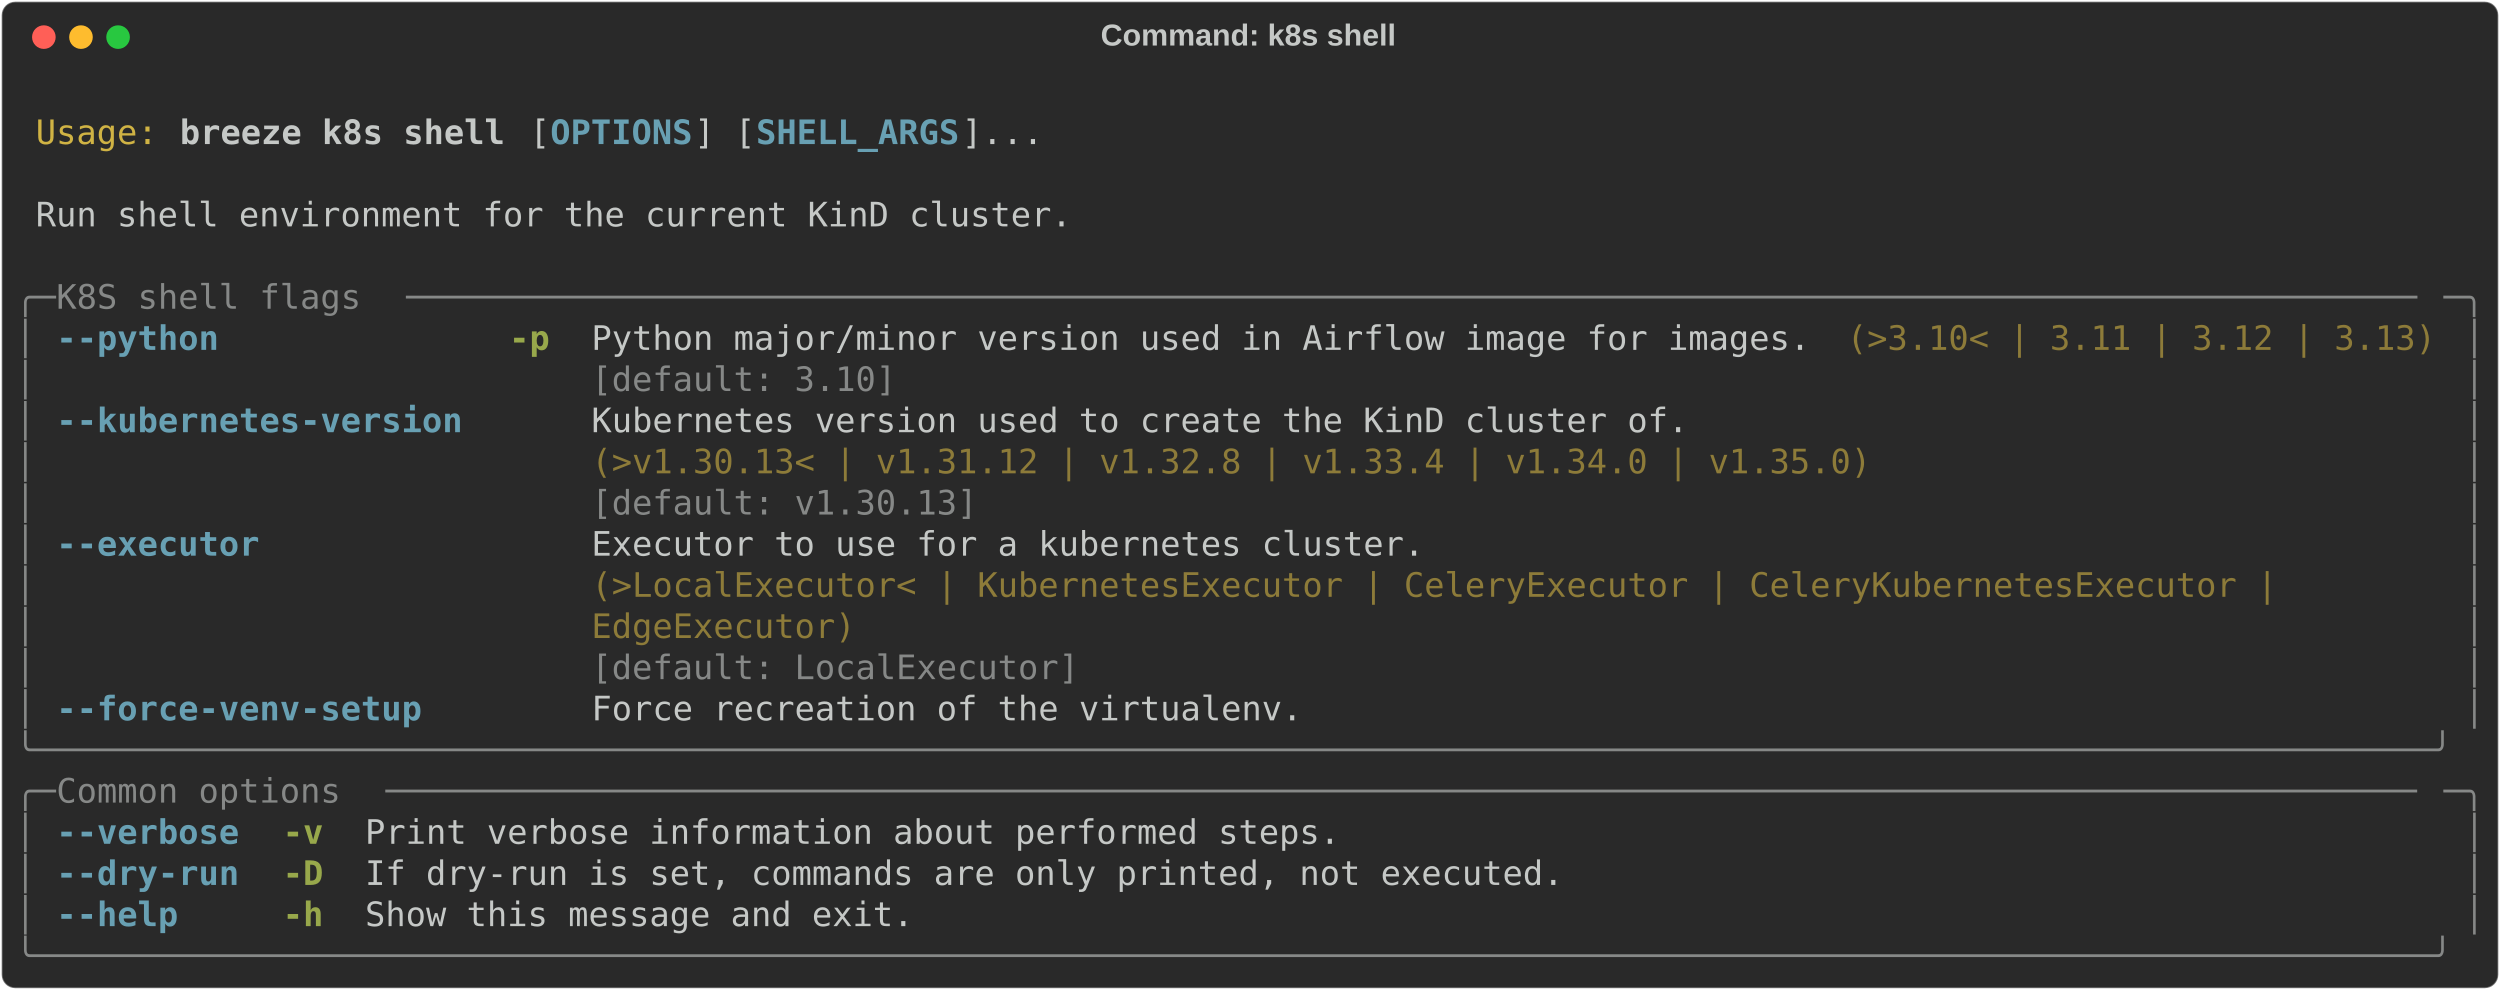
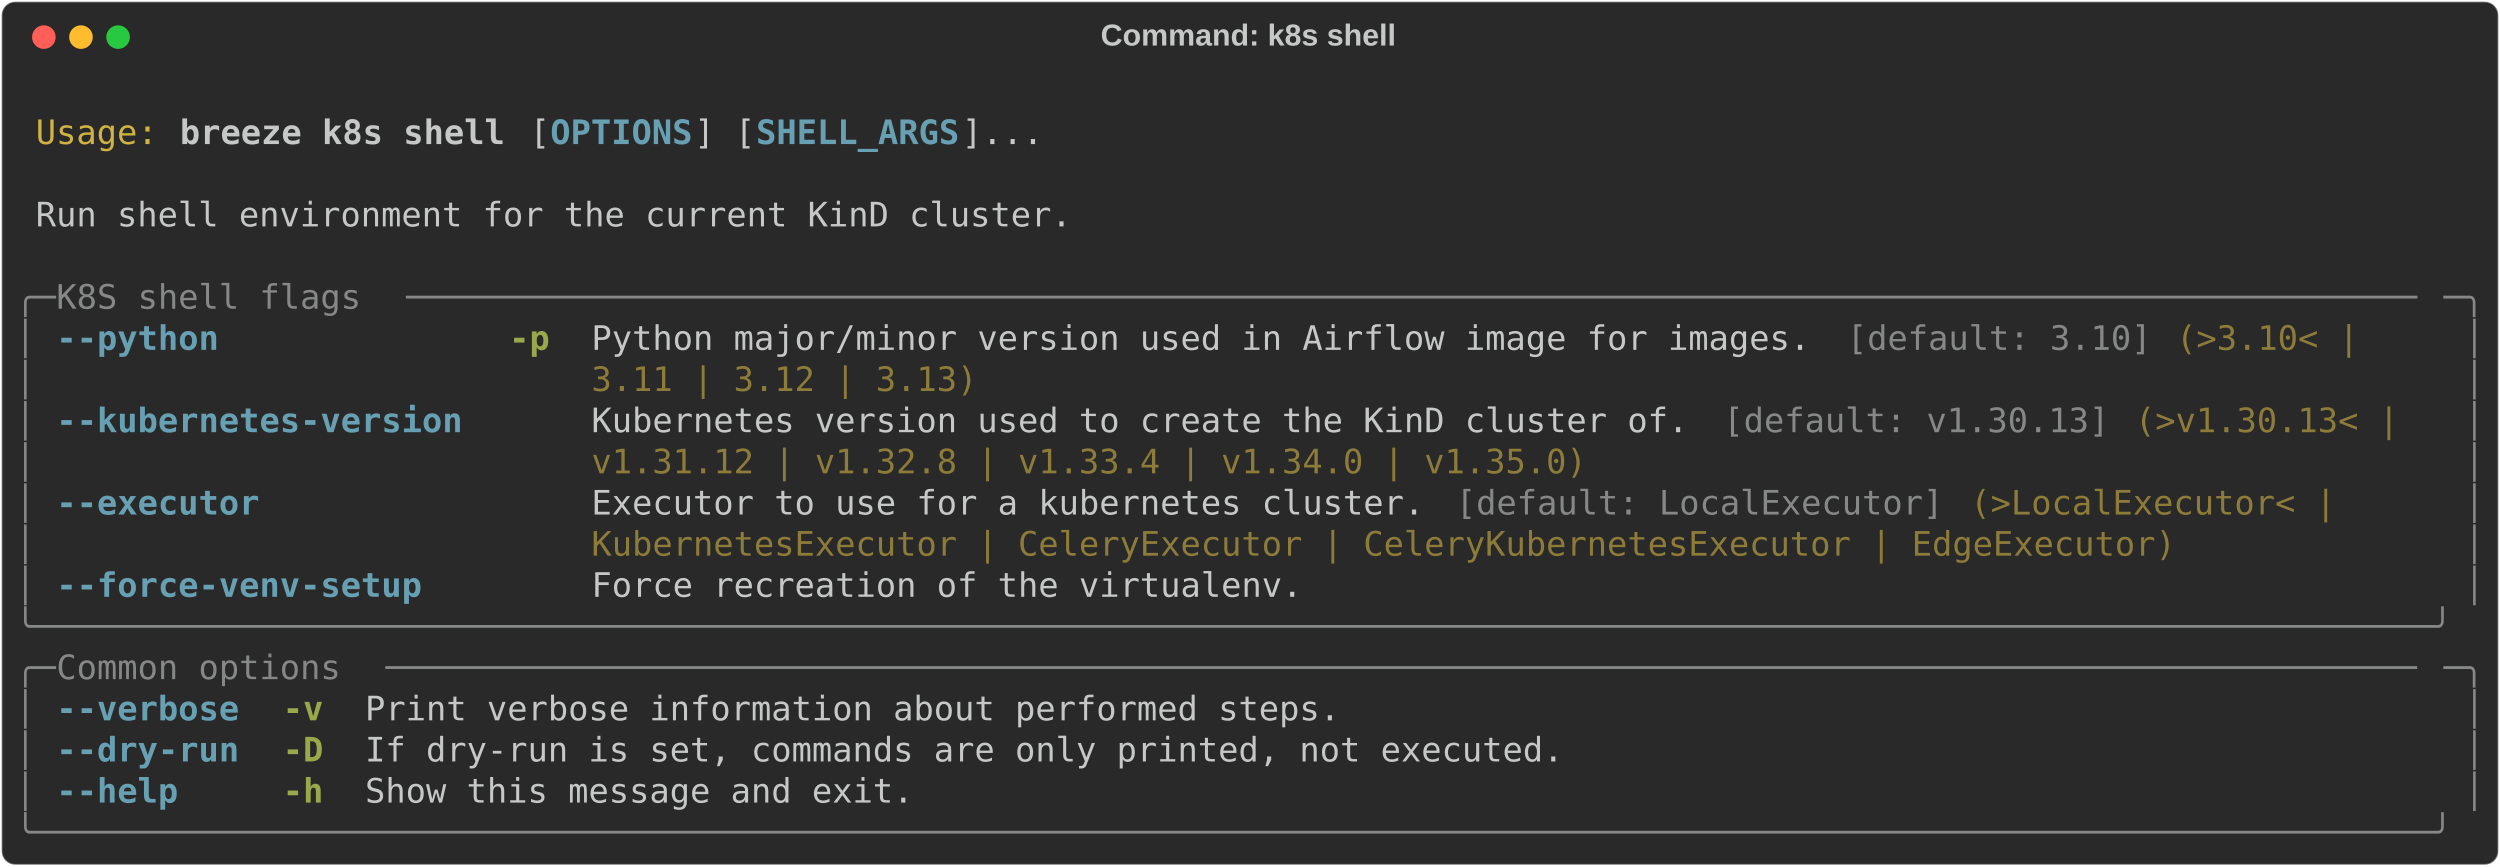
- <svg xmlns="http://www.w3.org/2000/svg" class="rich-terminal" viewBox="0 0 1482 586.8">
+ <svg xmlns="http://www.w3.org/2000/svg" class="rich-terminal" viewBox="0 0 1482 513.6">
  <style>

    @font-face {
        font-family: "Fira Code";
        src: local("FiraCode-Regular"),
                url("https://cdnjs.cloudflare.com/ajax/libs/firacode/6.2.0/woff2/FiraCode-Regular.woff2") format("woff2"),
                url("https://cdnjs.cloudflare.com/ajax/libs/firacode/6.2.0/woff/FiraCode-Regular.woff") format("woff");
        font-style: normal;
        font-weight: 400;
    }
    @font-face {
        font-family: "Fira Code";
        src: local("FiraCode-Bold"),
                url("https://cdnjs.cloudflare.com/ajax/libs/firacode/6.2.0/woff2/FiraCode-Bold.woff2") format("woff2"),
                url("https://cdnjs.cloudflare.com/ajax/libs/firacode/6.2.0/woff/FiraCode-Bold.woff") format("woff");
        font-style: bold;
        font-weight: 700;
    }

    .breeze-k8s-shell-matrix {
        font-family: Fira Code, monospace;
        font-size: 20px;
        line-height: 24.4px;
        font-variant-east-asian: full-width;
    }

    .breeze-k8s-shell-title {
        font-size: 18px;
        font-weight: bold;
        font-family: arial;
    }

    .breeze-k8s-shell-r1 { fill: #c5c8c6 }
.breeze-k8s-shell-r2 { fill: #d0b344 }
.breeze-k8s-shell-r3 { fill: #c5c8c6;font-weight: bold }
.breeze-k8s-shell-r4 { fill: #68a0b3;font-weight: bold }
.breeze-k8s-shell-r5 { fill: #868887 }
.breeze-k8s-shell-r6 { fill: #98a84b;font-weight: bold }
.breeze-k8s-shell-r7 { fill: #8d7b39 }
    </style>
  <defs>
    <clipPath id="breeze-k8s-shell-clip-terminal">
-       <rect x="0" y="0" width="1463.0" height="535.8" />
+       <rect x="0" y="0" width="1463.0" height="462.6" />
    </clipPath>
    <clipPath id="breeze-k8s-shell-line-0">
      <rect x="0" y="1.5" width="1464" height="24.65" />
    </clipPath>
    <clipPath id="breeze-k8s-shell-line-1">
      <rect x="0" y="25.9" width="1464" height="24.65" />
    </clipPath>
    <clipPath id="breeze-k8s-shell-line-2">
      <rect x="0" y="50.3" width="1464" height="24.65" />
    </clipPath>
    <clipPath id="breeze-k8s-shell-line-3">
      <rect x="0" y="74.7" width="1464" height="24.65" />
    </clipPath>
    <clipPath id="breeze-k8s-shell-line-4">
      <rect x="0" y="99.1" width="1464" height="24.65" />
    </clipPath>
    <clipPath id="breeze-k8s-shell-line-5">
      <rect x="0" y="123.5" width="1464" height="24.65" />
    </clipPath>
    <clipPath id="breeze-k8s-shell-line-6">
      <rect x="0" y="147.9" width="1464" height="24.65" />
    </clipPath>
    <clipPath id="breeze-k8s-shell-line-7">
      <rect x="0" y="172.3" width="1464" height="24.65" />
    </clipPath>
    <clipPath id="breeze-k8s-shell-line-8">
      <rect x="0" y="196.7" width="1464" height="24.65" />
    </clipPath>
    <clipPath id="breeze-k8s-shell-line-9">
      <rect x="0" y="221.1" width="1464" height="24.65" />
    </clipPath>
    <clipPath id="breeze-k8s-shell-line-10">
      <rect x="0" y="245.5" width="1464" height="24.65" />
    </clipPath>
    <clipPath id="breeze-k8s-shell-line-11">
      <rect x="0" y="269.9" width="1464" height="24.65" />
    </clipPath>
    <clipPath id="breeze-k8s-shell-line-12">
      <rect x="0" y="294.3" width="1464" height="24.65" />
    </clipPath>
    <clipPath id="breeze-k8s-shell-line-13">
      <rect x="0" y="318.7" width="1464" height="24.65" />
    </clipPath>
    <clipPath id="breeze-k8s-shell-line-14">
      <rect x="0" y="343.1" width="1464" height="24.65" />
    </clipPath>
    <clipPath id="breeze-k8s-shell-line-15">
      <rect x="0" y="367.5" width="1464" height="24.65" />
    </clipPath>
    <clipPath id="breeze-k8s-shell-line-16">
      <rect x="0" y="391.9" width="1464" height="24.65" />
    </clipPath>
    <clipPath id="breeze-k8s-shell-line-17">
      <rect x="0" y="416.3" width="1464" height="24.65" />
    </clipPath>
-     <clipPath id="breeze-k8s-shell-line-18">
-       <rect x="0" y="440.7" width="1464" height="24.65" />
-     </clipPath>
-     <clipPath id="breeze-k8s-shell-line-19">
-       <rect x="0" y="465.1" width="1464" height="24.65" />
-     </clipPath>
-     <clipPath id="breeze-k8s-shell-line-20">
-       <rect x="0" y="489.5" width="1464" height="24.65" />
-     </clipPath>
  </defs>
-   <rect fill="#292929" stroke="rgba(255,255,255,0.35)" stroke-width="1" x="1" y="1" width="1480" height="584.8" rx="8" />
+   <rect fill="#292929" stroke="rgba(255,255,255,0.35)" stroke-width="1" x="1" y="1" width="1480" height="511.6" rx="8" />
  <text class="breeze-k8s-shell-title" fill="#c5c8c6" text-anchor="middle" x="740" y="27">Command: k8s shell</text>
  <g transform="translate(26,22)">
    <circle cx="0" cy="0" r="7" fill="#ff5f57" />
    <circle cx="22" cy="0" r="7" fill="#febc2e" />
    <circle cx="44" cy="0" r="7" fill="#28c840" />
  </g>
  <g transform="translate(9, 41)" clip-path="url(#breeze-k8s-shell-clip-terminal)">
    <g class="breeze-k8s-shell-matrix">
      <text class="breeze-k8s-shell-r1" x="1464" y="20" textLength="12.2" clip-path="url(#breeze-k8s-shell-line-0)">
</text>
      <text class="breeze-k8s-shell-r2" x="12.2" y="44.4" textLength="73.2" clip-path="url(#breeze-k8s-shell-line-1)">Usage:</text>
      <text class="breeze-k8s-shell-r3" x="97.6" y="44.4" textLength="195.2" clip-path="url(#breeze-k8s-shell-line-1)">breeze k8s shell</text>
      <text class="breeze-k8s-shell-r1" x="305" y="44.4" textLength="12.2" clip-path="url(#breeze-k8s-shell-line-1)">[</text>
      <text class="breeze-k8s-shell-r4" x="317.2" y="44.4" textLength="85.4" clip-path="url(#breeze-k8s-shell-line-1)">OPTIONS</text>
      <text class="breeze-k8s-shell-r1" x="402.6" y="44.4" textLength="36.6" clip-path="url(#breeze-k8s-shell-line-1)">] [</text>
      <text class="breeze-k8s-shell-r4" x="439.2" y="44.4" textLength="122" clip-path="url(#breeze-k8s-shell-line-1)">SHELL_ARGS</text>
      <text class="breeze-k8s-shell-r1" x="561.2" y="44.4" textLength="48.8" clip-path="url(#breeze-k8s-shell-line-1)">]...</text>
      <text class="breeze-k8s-shell-r1" x="1464" y="44.4" textLength="12.2" clip-path="url(#breeze-k8s-shell-line-1)">
</text>
      <text class="breeze-k8s-shell-r1" x="1464" y="68.8" textLength="12.2" clip-path="url(#breeze-k8s-shell-line-2)">
</text>
      <text class="breeze-k8s-shell-r1" x="12.2" y="93.2" textLength="622.2" clip-path="url(#breeze-k8s-shell-line-3)">Run shell environment for the current KinD cluster.</text>
      <text class="breeze-k8s-shell-r1" x="1464" y="93.2" textLength="12.2" clip-path="url(#breeze-k8s-shell-line-3)">
</text>
      <text class="breeze-k8s-shell-r1" x="1464" y="117.6" textLength="12.2" clip-path="url(#breeze-k8s-shell-line-4)">
</text>
      <text class="breeze-k8s-shell-r5" x="0" y="142" textLength="24.4" clip-path="url(#breeze-k8s-shell-line-5)">╭─</text>
      <text class="breeze-k8s-shell-r5" x="24.4" y="142" textLength="207.4" clip-path="url(#breeze-k8s-shell-line-5)"> K8S shell flags </text>
      <text class="breeze-k8s-shell-r5" x="231.8" y="142" textLength="1207.8" clip-path="url(#breeze-k8s-shell-line-5)">───────────────────────────────────────────────────────────────────────────────────────────────────</text>
      <text class="breeze-k8s-shell-r5" x="1439.6" y="142" textLength="24.4" clip-path="url(#breeze-k8s-shell-line-5)">─╮</text>
      <text class="breeze-k8s-shell-r1" x="1464" y="142" textLength="12.2" clip-path="url(#breeze-k8s-shell-line-5)">
</text>
      <text class="breeze-k8s-shell-r5" x="0" y="166.4" textLength="12.2" clip-path="url(#breeze-k8s-shell-line-6)">│</text>
-       <text class="breeze-k8s-shell-r4" x="24.4" y="166.4" textLength="97.6" clip-path="url(#breeze-k8s-shell-line-6)">--python</text>
+       <text class="breeze-k8s-shell-r4" x="24.4" y="166.4" textLength="244" clip-path="url(#breeze-k8s-shell-line-6)">--python            </text>
      <text class="breeze-k8s-shell-r6" x="292.8" y="166.4" textLength="24.4" clip-path="url(#breeze-k8s-shell-line-6)">-p</text>
-       <text class="breeze-k8s-shell-r1" x="341.6" y="166.4" textLength="732" clip-path="url(#breeze-k8s-shell-line-6)">Python major/minor version used in Airflow image for images.</text>
-       <text class="breeze-k8s-shell-r7" x="1085.8" y="166.4" textLength="353.8" clip-path="url(#breeze-k8s-shell-line-6)">(&gt;3.10&lt; | 3.11 | 3.12 | 3.13)</text>
+       <text class="breeze-k8s-shell-r1" x="341.6" y="166.4" textLength="744.2" clip-path="url(#breeze-k8s-shell-line-6)">Python major/minor version used in Airflow image for images. </text>
+       <text class="breeze-k8s-shell-r5" x="1085.8" y="166.4" textLength="183" clip-path="url(#breeze-k8s-shell-line-6)">[default: 3.10]</text>
+       <text class="breeze-k8s-shell-r7" x="1281" y="166.4" textLength="122" clip-path="url(#breeze-k8s-shell-line-6)">(&gt;3.10&lt; | </text>
      <text class="breeze-k8s-shell-r5" x="1451.8" y="166.4" textLength="12.2" clip-path="url(#breeze-k8s-shell-line-6)">│</text>
      <text class="breeze-k8s-shell-r1" x="1464" y="166.4" textLength="12.2" clip-path="url(#breeze-k8s-shell-line-6)">
</text>
      <text class="breeze-k8s-shell-r5" x="0" y="190.8" textLength="12.2" clip-path="url(#breeze-k8s-shell-line-7)">│</text>
-       <text class="breeze-k8s-shell-r5" x="341.6" y="190.8" textLength="732" clip-path="url(#breeze-k8s-shell-line-7)">[default: 3.10]                                             </text>
+       <text class="breeze-k8s-shell-r7" x="341.6" y="190.8" textLength="231.8" clip-path="url(#breeze-k8s-shell-line-7)">3.11 | 3.12 | 3.13)</text>
      <text class="breeze-k8s-shell-r5" x="1451.8" y="190.8" textLength="12.2" clip-path="url(#breeze-k8s-shell-line-7)">│</text>
      <text class="breeze-k8s-shell-r1" x="1464" y="190.8" textLength="12.2" clip-path="url(#breeze-k8s-shell-line-7)">
</text>
      <text class="breeze-k8s-shell-r5" x="0" y="215.2" textLength="12.2" clip-path="url(#breeze-k8s-shell-line-8)">│</text>
      <text class="breeze-k8s-shell-r4" x="24.4" y="215.2" textLength="244" clip-path="url(#breeze-k8s-shell-line-8)">--kubernetes-version</text>
-       <text class="breeze-k8s-shell-r1" x="341.6" y="215.2" textLength="768.6" clip-path="url(#breeze-k8s-shell-line-8)">Kubernetes version used to create the KinD cluster of.         </text>
+       <text class="breeze-k8s-shell-r1" x="341.6" y="215.2" textLength="671" clip-path="url(#breeze-k8s-shell-line-8)">Kubernetes version used to create the KinD cluster of. </text>
+       <text class="breeze-k8s-shell-r5" x="1012.6" y="215.2" textLength="231.8" clip-path="url(#breeze-k8s-shell-line-8)">[default: v1.30.13]</text>
+       <text class="breeze-k8s-shell-r7" x="1256.6" y="215.2" textLength="170.8" clip-path="url(#breeze-k8s-shell-line-8)">(&gt;v1.30.13&lt; | </text>
      <text class="breeze-k8s-shell-r5" x="1451.8" y="215.2" textLength="12.2" clip-path="url(#breeze-k8s-shell-line-8)">│</text>
      <text class="breeze-k8s-shell-r1" x="1464" y="215.2" textLength="12.2" clip-path="url(#breeze-k8s-shell-line-8)">
</text>
      <text class="breeze-k8s-shell-r5" x="0" y="239.6" textLength="12.2" clip-path="url(#breeze-k8s-shell-line-9)">│</text>
-       <text class="breeze-k8s-shell-r7" x="341.6" y="239.6" textLength="768.6" clip-path="url(#breeze-k8s-shell-line-9)">(&gt;v1.30.13&lt; | v1.31.12 | v1.32.8 | v1.33.4 | v1.34.0 | v1.35.0)</text>
+       <text class="breeze-k8s-shell-r7" x="341.6" y="239.6" textLength="597.8" clip-path="url(#breeze-k8s-shell-line-9)">v1.31.12 | v1.32.8 | v1.33.4 | v1.34.0 | v1.35.0)</text>
      <text class="breeze-k8s-shell-r5" x="1451.8" y="239.6" textLength="12.2" clip-path="url(#breeze-k8s-shell-line-9)">│</text>
      <text class="breeze-k8s-shell-r1" x="1464" y="239.6" textLength="12.2" clip-path="url(#breeze-k8s-shell-line-9)">
</text>
      <text class="breeze-k8s-shell-r5" x="0" y="264" textLength="12.2" clip-path="url(#breeze-k8s-shell-line-10)">│</text>
-       <text class="breeze-k8s-shell-r5" x="341.6" y="264" textLength="768.6" clip-path="url(#breeze-k8s-shell-line-10)">[default: v1.30.13]                                            </text>
+       <text class="breeze-k8s-shell-r4" x="24.4" y="264" textLength="244" clip-path="url(#breeze-k8s-shell-line-10)">--executor          </text>
+       <text class="breeze-k8s-shell-r1" x="341.6" y="264" textLength="512.4" clip-path="url(#breeze-k8s-shell-line-10)">Executor to use for a kubernetes cluster. </text>
+       <text class="breeze-k8s-shell-r5" x="854" y="264" textLength="292.8" clip-path="url(#breeze-k8s-shell-line-10)">[default: LocalExecutor]</text>
+       <text class="breeze-k8s-shell-r7" x="1159" y="264" textLength="231.8" clip-path="url(#breeze-k8s-shell-line-10)">(&gt;LocalExecutor&lt; | </text>
      <text class="breeze-k8s-shell-r5" x="1451.8" y="264" textLength="12.2" clip-path="url(#breeze-k8s-shell-line-10)">│</text>
      <text class="breeze-k8s-shell-r1" x="1464" y="264" textLength="12.2" clip-path="url(#breeze-k8s-shell-line-10)">
</text>
      <text class="breeze-k8s-shell-r5" x="0" y="288.4" textLength="12.2" clip-path="url(#breeze-k8s-shell-line-11)">│</text>
-       <text class="breeze-k8s-shell-r4" x="24.4" y="288.4" textLength="122" clip-path="url(#breeze-k8s-shell-line-11)">--executor</text>
-       <text class="breeze-k8s-shell-r1" x="341.6" y="288.4" textLength="1098" clip-path="url(#breeze-k8s-shell-line-11)">Executor to use for a kubernetes cluster.                                                 </text>
+       <text class="breeze-k8s-shell-r7" x="341.6" y="288.4" textLength="951.6" clip-path="url(#breeze-k8s-shell-line-11)">KubernetesExecutor | CeleryExecutor | CeleryKubernetesExecutor | EdgeExecutor)</text>
      <text class="breeze-k8s-shell-r5" x="1451.8" y="288.4" textLength="12.2" clip-path="url(#breeze-k8s-shell-line-11)">│</text>
      <text class="breeze-k8s-shell-r1" x="1464" y="288.4" textLength="12.2" clip-path="url(#breeze-k8s-shell-line-11)">
</text>
      <text class="breeze-k8s-shell-r5" x="0" y="312.8" textLength="12.2" clip-path="url(#breeze-k8s-shell-line-12)">│</text>
-       <text class="breeze-k8s-shell-r7" x="341.6" y="312.8" textLength="1098" clip-path="url(#breeze-k8s-shell-line-12)">(&gt;LocalExecutor&lt; | KubernetesExecutor | CeleryExecutor | CeleryKubernetesExecutor |       </text>
+       <text class="breeze-k8s-shell-r4" x="24.4" y="312.8" textLength="244" clip-path="url(#breeze-k8s-shell-line-12)">--force-venv-setup  </text>
+       <text class="breeze-k8s-shell-r1" x="341.6" y="312.8" textLength="427" clip-path="url(#breeze-k8s-shell-line-12)">Force recreation of the virtualenv.</text>
      <text class="breeze-k8s-shell-r5" x="1451.8" y="312.8" textLength="12.2" clip-path="url(#breeze-k8s-shell-line-12)">│</text>
      <text class="breeze-k8s-shell-r1" x="1464" y="312.8" textLength="12.2" clip-path="url(#breeze-k8s-shell-line-12)">
</text>
-       <text class="breeze-k8s-shell-r5" x="0" y="337.2" textLength="12.2" clip-path="url(#breeze-k8s-shell-line-13)">│</text>
-       <text class="breeze-k8s-shell-r7" x="341.6" y="337.2" textLength="1098" clip-path="url(#breeze-k8s-shell-line-13)">EdgeExecutor)                                                                             </text>
-       <text class="breeze-k8s-shell-r5" x="1451.8" y="337.2" textLength="12.2" clip-path="url(#breeze-k8s-shell-line-13)">│</text>
+       <text class="breeze-k8s-shell-r5" x="0" y="337.2" textLength="1464" clip-path="url(#breeze-k8s-shell-line-13)">╰──────────────────────────────────────────────────────────────────────────────────────────────────────────────────────╯</text>
      <text class="breeze-k8s-shell-r1" x="1464" y="337.2" textLength="12.2" clip-path="url(#breeze-k8s-shell-line-13)">
</text>
-       <text class="breeze-k8s-shell-r5" x="0" y="361.6" textLength="12.2" clip-path="url(#breeze-k8s-shell-line-14)">│</text>
-       <text class="breeze-k8s-shell-r5" x="341.6" y="361.6" textLength="1098" clip-path="url(#breeze-k8s-shell-line-14)">[default: LocalExecutor]                                                                  </text>
-       <text class="breeze-k8s-shell-r5" x="1451.8" y="361.6" textLength="12.2" clip-path="url(#breeze-k8s-shell-line-14)">│</text>
+       <text class="breeze-k8s-shell-r5" x="0" y="361.6" textLength="24.4" clip-path="url(#breeze-k8s-shell-line-14)">╭─</text>
+       <text class="breeze-k8s-shell-r5" x="24.4" y="361.6" textLength="195.2" clip-path="url(#breeze-k8s-shell-line-14)"> Common options </text>
+       <text class="breeze-k8s-shell-r5" x="219.6" y="361.6" textLength="1220" clip-path="url(#breeze-k8s-shell-line-14)">────────────────────────────────────────────────────────────────────────────────────────────────────</text>
+       <text class="breeze-k8s-shell-r5" x="1439.6" y="361.6" textLength="24.4" clip-path="url(#breeze-k8s-shell-line-14)">─╮</text>
      <text class="breeze-k8s-shell-r1" x="1464" y="361.6" textLength="12.2" clip-path="url(#breeze-k8s-shell-line-14)">
</text>
      <text class="breeze-k8s-shell-r5" x="0" y="386" textLength="12.2" clip-path="url(#breeze-k8s-shell-line-15)">│</text>
-       <text class="breeze-k8s-shell-r4" x="24.4" y="386" textLength="219.6" clip-path="url(#breeze-k8s-shell-line-15)">--force-venv-setup</text>
-       <text class="breeze-k8s-shell-r1" x="341.6" y="386" textLength="427" clip-path="url(#breeze-k8s-shell-line-15)">Force recreation of the virtualenv.</text>
+       <text class="breeze-k8s-shell-r4" x="24.4" y="386" textLength="109.8" clip-path="url(#breeze-k8s-shell-line-15)">--verbose</text>
+       <text class="breeze-k8s-shell-r6" x="158.6" y="386" textLength="24.4" clip-path="url(#breeze-k8s-shell-line-15)">-v</text>
+       <text class="breeze-k8s-shell-r1" x="207.4" y="386" textLength="585.6" clip-path="url(#breeze-k8s-shell-line-15)">Print verbose information about performed steps.</text>
      <text class="breeze-k8s-shell-r5" x="1451.8" y="386" textLength="12.2" clip-path="url(#breeze-k8s-shell-line-15)">│</text>
      <text class="breeze-k8s-shell-r1" x="1464" y="386" textLength="12.2" clip-path="url(#breeze-k8s-shell-line-15)">
</text>
-       <text class="breeze-k8s-shell-r5" x="0" y="410.4" textLength="1464" clip-path="url(#breeze-k8s-shell-line-16)">╰──────────────────────────────────────────────────────────────────────────────────────────────────────────────────────╯</text>
+       <text class="breeze-k8s-shell-r5" x="0" y="410.4" textLength="12.2" clip-path="url(#breeze-k8s-shell-line-16)">│</text>
+       <text class="breeze-k8s-shell-r4" x="24.4" y="410.4" textLength="109.8" clip-path="url(#breeze-k8s-shell-line-16)">--dry-run</text>
+       <text class="breeze-k8s-shell-r6" x="158.6" y="410.4" textLength="24.4" clip-path="url(#breeze-k8s-shell-line-16)">-D</text>
+       <text class="breeze-k8s-shell-r1" x="207.4" y="410.4" textLength="719.8" clip-path="url(#breeze-k8s-shell-line-16)">If dry-run is set, commands are only printed, not executed.</text>
+       <text class="breeze-k8s-shell-r5" x="1451.8" y="410.4" textLength="12.2" clip-path="url(#breeze-k8s-shell-line-16)">│</text>
      <text class="breeze-k8s-shell-r1" x="1464" y="410.4" textLength="12.2" clip-path="url(#breeze-k8s-shell-line-16)">
</text>
-       <text class="breeze-k8s-shell-r5" x="0" y="434.8" textLength="24.4" clip-path="url(#breeze-k8s-shell-line-17)">╭─</text>
-       <text class="breeze-k8s-shell-r5" x="24.4" y="434.8" textLength="195.2" clip-path="url(#breeze-k8s-shell-line-17)"> Common options </text>
-       <text class="breeze-k8s-shell-r5" x="219.6" y="434.8" textLength="1220" clip-path="url(#breeze-k8s-shell-line-17)">────────────────────────────────────────────────────────────────────────────────────────────────────</text>
-       <text class="breeze-k8s-shell-r5" x="1439.6" y="434.8" textLength="24.4" clip-path="url(#breeze-k8s-shell-line-17)">─╮</text>
+       <text class="breeze-k8s-shell-r5" x="0" y="434.8" textLength="12.2" clip-path="url(#breeze-k8s-shell-line-17)">│</text>
+       <text class="breeze-k8s-shell-r4" x="24.4" y="434.8" textLength="109.8" clip-path="url(#breeze-k8s-shell-line-17)">--help   </text>
+       <text class="breeze-k8s-shell-r6" x="158.6" y="434.8" textLength="24.4" clip-path="url(#breeze-k8s-shell-line-17)">-h</text>
+       <text class="breeze-k8s-shell-r1" x="207.4" y="434.8" textLength="329.4" clip-path="url(#breeze-k8s-shell-line-17)">Show this message and exit.</text>
+       <text class="breeze-k8s-shell-r5" x="1451.8" y="434.8" textLength="12.2" clip-path="url(#breeze-k8s-shell-line-17)">│</text>
      <text class="breeze-k8s-shell-r1" x="1464" y="434.8" textLength="12.2" clip-path="url(#breeze-k8s-shell-line-17)">
</text>
-       <text class="breeze-k8s-shell-r5" x="0" y="459.2" textLength="12.2" clip-path="url(#breeze-k8s-shell-line-18)">│</text>
-       <text class="breeze-k8s-shell-r4" x="24.4" y="459.2" textLength="109.8" clip-path="url(#breeze-k8s-shell-line-18)">--verbose</text>
-       <text class="breeze-k8s-shell-r6" x="158.6" y="459.2" textLength="24.4" clip-path="url(#breeze-k8s-shell-line-18)">-v</text>
-       <text class="breeze-k8s-shell-r1" x="207.4" y="459.2" textLength="585.6" clip-path="url(#breeze-k8s-shell-line-18)">Print verbose information about performed steps.</text>
-       <text class="breeze-k8s-shell-r5" x="1451.8" y="459.2" textLength="12.2" clip-path="url(#breeze-k8s-shell-line-18)">│</text>
+       <text class="breeze-k8s-shell-r5" x="0" y="459.2" textLength="1464" clip-path="url(#breeze-k8s-shell-line-18)">╰──────────────────────────────────────────────────────────────────────────────────────────────────────────────────────╯</text>
      <text class="breeze-k8s-shell-r1" x="1464" y="459.2" textLength="12.2" clip-path="url(#breeze-k8s-shell-line-18)">
- </text>
-       <text class="breeze-k8s-shell-r5" x="0" y="483.6" textLength="12.2" clip-path="url(#breeze-k8s-shell-line-19)">│</text>
-       <text class="breeze-k8s-shell-r4" x="24.4" y="483.6" textLength="109.8" clip-path="url(#breeze-k8s-shell-line-19)">--dry-run</text>
-       <text class="breeze-k8s-shell-r6" x="158.6" y="483.6" textLength="24.4" clip-path="url(#breeze-k8s-shell-line-19)">-D</text>
-       <text class="breeze-k8s-shell-r1" x="207.4" y="483.6" textLength="719.8" clip-path="url(#breeze-k8s-shell-line-19)">If dry-run is set, commands are only printed, not executed.</text>
-       <text class="breeze-k8s-shell-r5" x="1451.8" y="483.6" textLength="12.2" clip-path="url(#breeze-k8s-shell-line-19)">│</text>
-       <text class="breeze-k8s-shell-r1" x="1464" y="483.6" textLength="12.2" clip-path="url(#breeze-k8s-shell-line-19)">
- </text>
-       <text class="breeze-k8s-shell-r5" x="0" y="508" textLength="12.2" clip-path="url(#breeze-k8s-shell-line-20)">│</text>
-       <text class="breeze-k8s-shell-r4" x="24.4" y="508" textLength="73.2" clip-path="url(#breeze-k8s-shell-line-20)">--help</text>
-       <text class="breeze-k8s-shell-r6" x="158.6" y="508" textLength="24.4" clip-path="url(#breeze-k8s-shell-line-20)">-h</text>
-       <text class="breeze-k8s-shell-r1" x="207.4" y="508" textLength="329.4" clip-path="url(#breeze-k8s-shell-line-20)">Show this message and exit.</text>
-       <text class="breeze-k8s-shell-r5" x="1451.8" y="508" textLength="12.2" clip-path="url(#breeze-k8s-shell-line-20)">│</text>
-       <text class="breeze-k8s-shell-r1" x="1464" y="508" textLength="12.2" clip-path="url(#breeze-k8s-shell-line-20)">
- </text>
-       <text class="breeze-k8s-shell-r5" x="0" y="532.4" textLength="1464" clip-path="url(#breeze-k8s-shell-line-21)">╰──────────────────────────────────────────────────────────────────────────────────────────────────────────────────────╯</text>
-       <text class="breeze-k8s-shell-r1" x="1464" y="532.4" textLength="12.2" clip-path="url(#breeze-k8s-shell-line-21)">
</text>
    </g>
  </g>
</svg>
